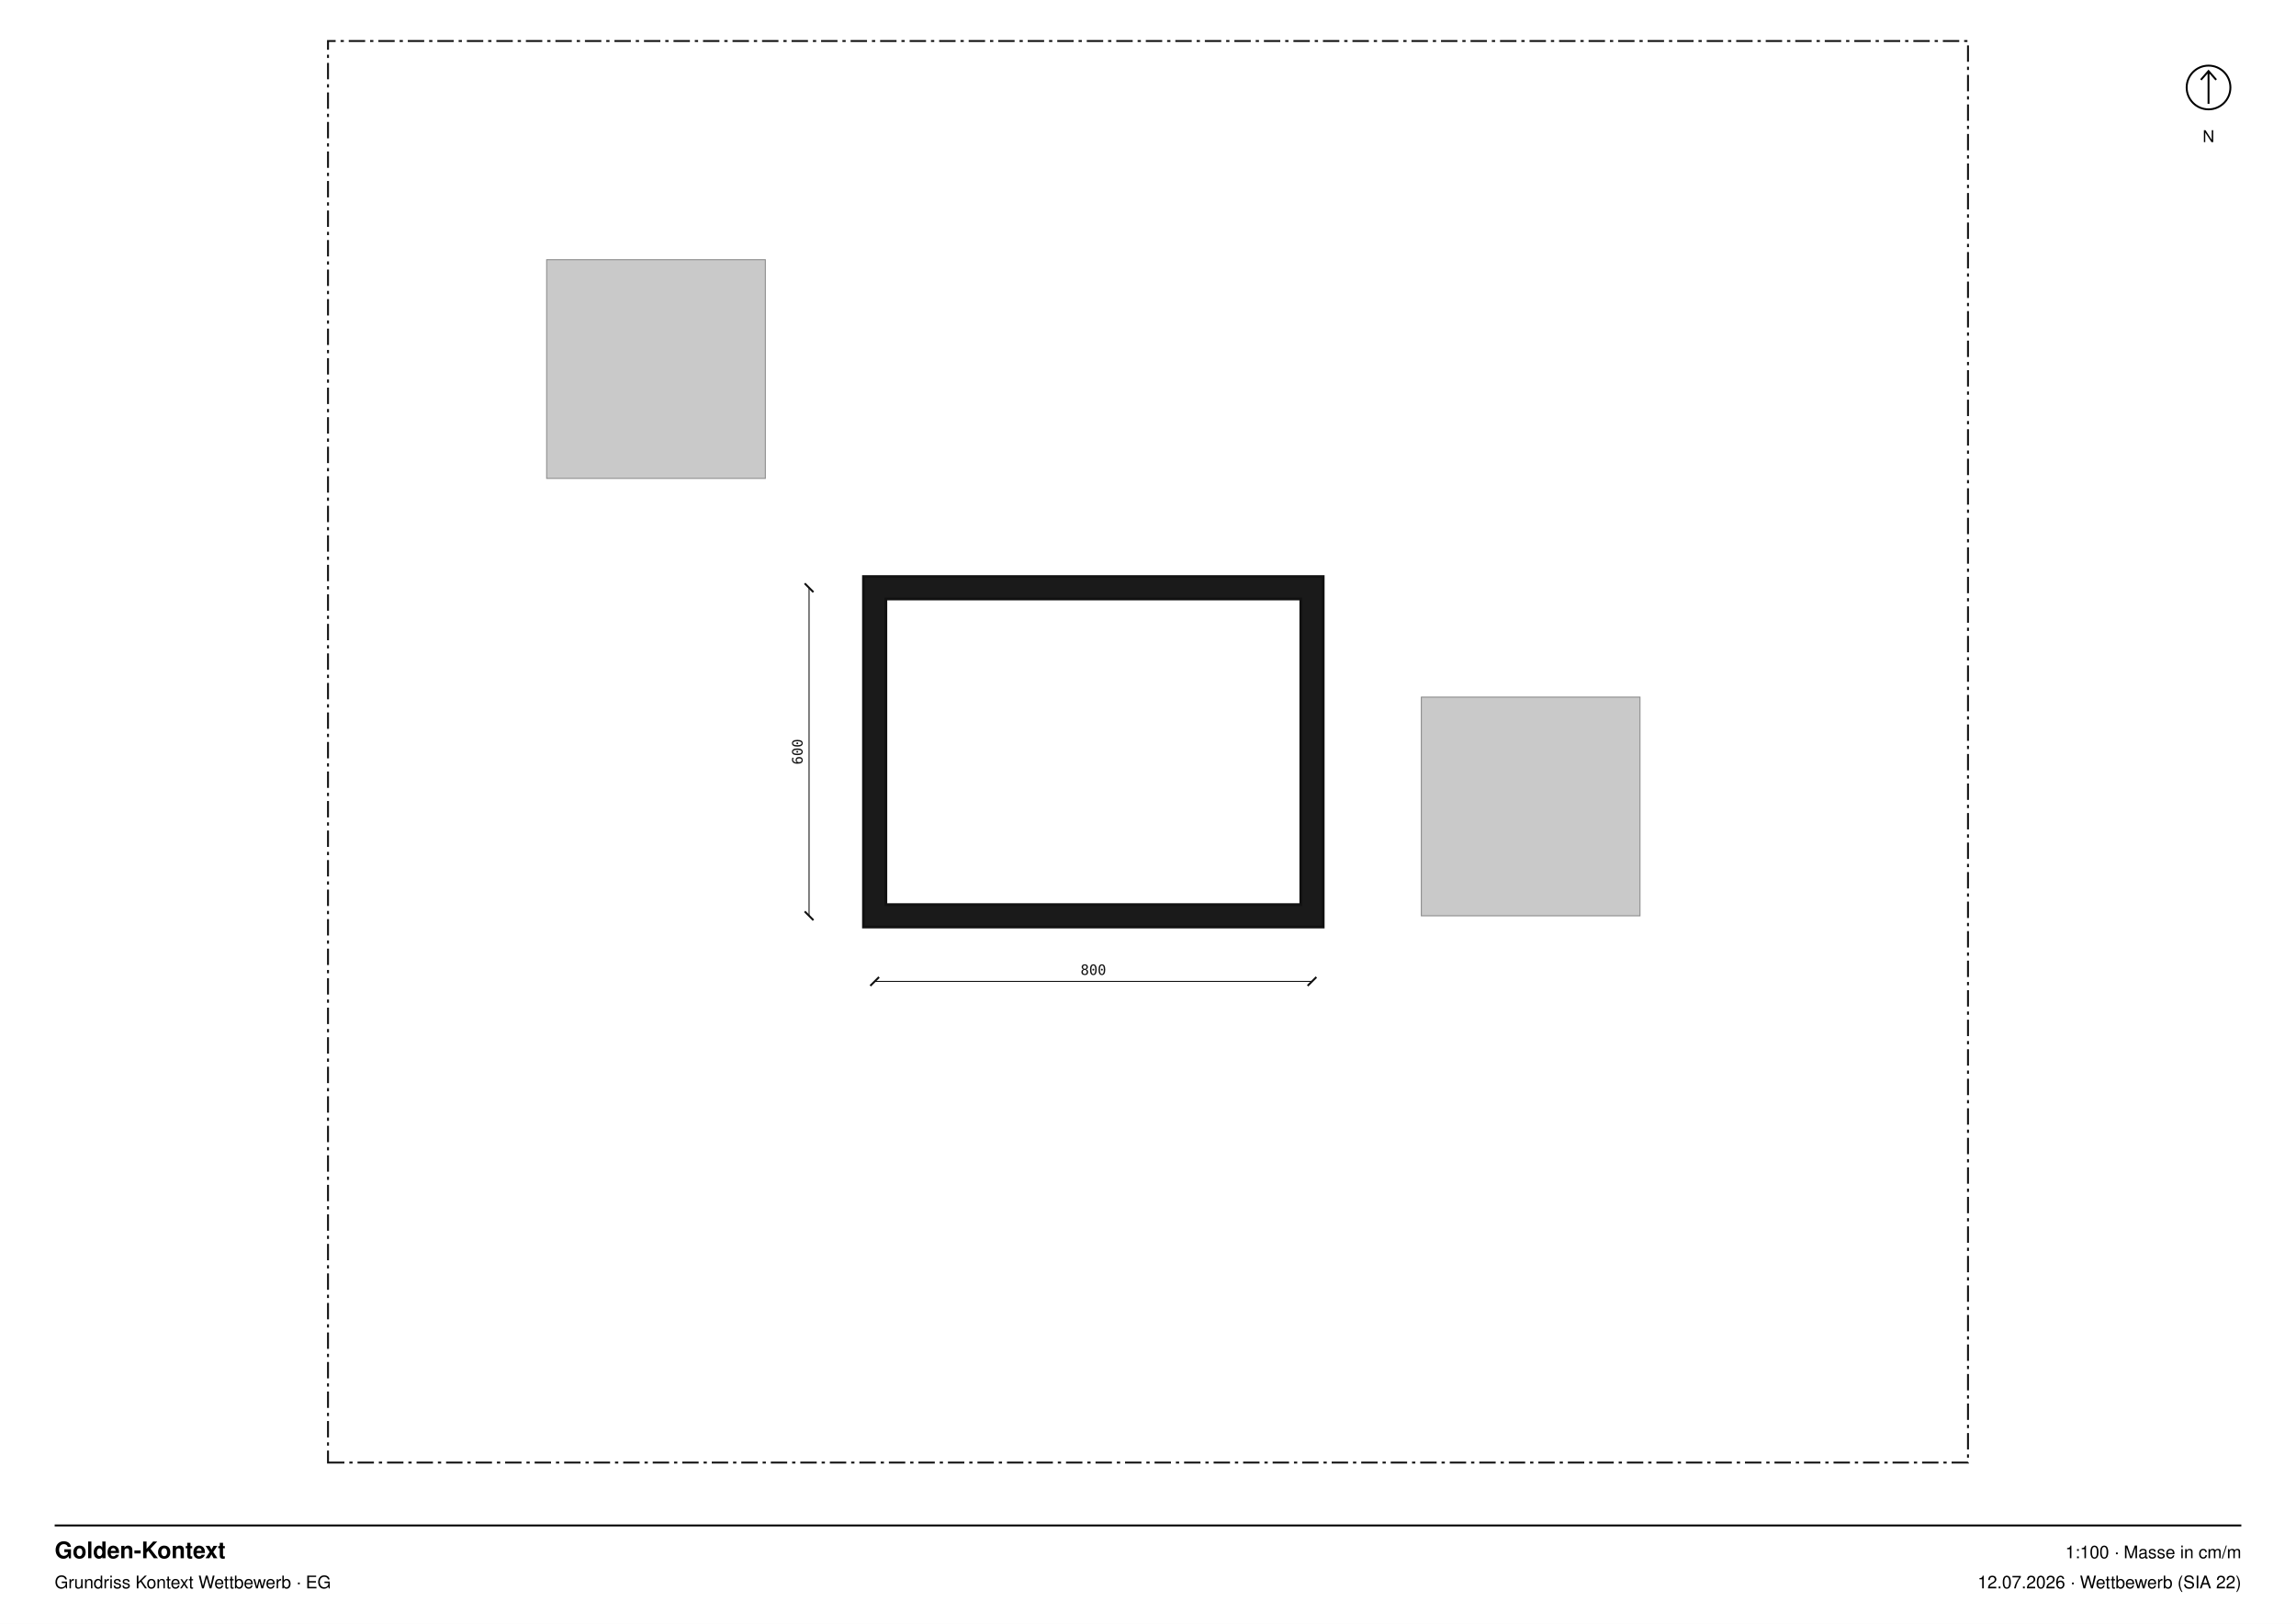
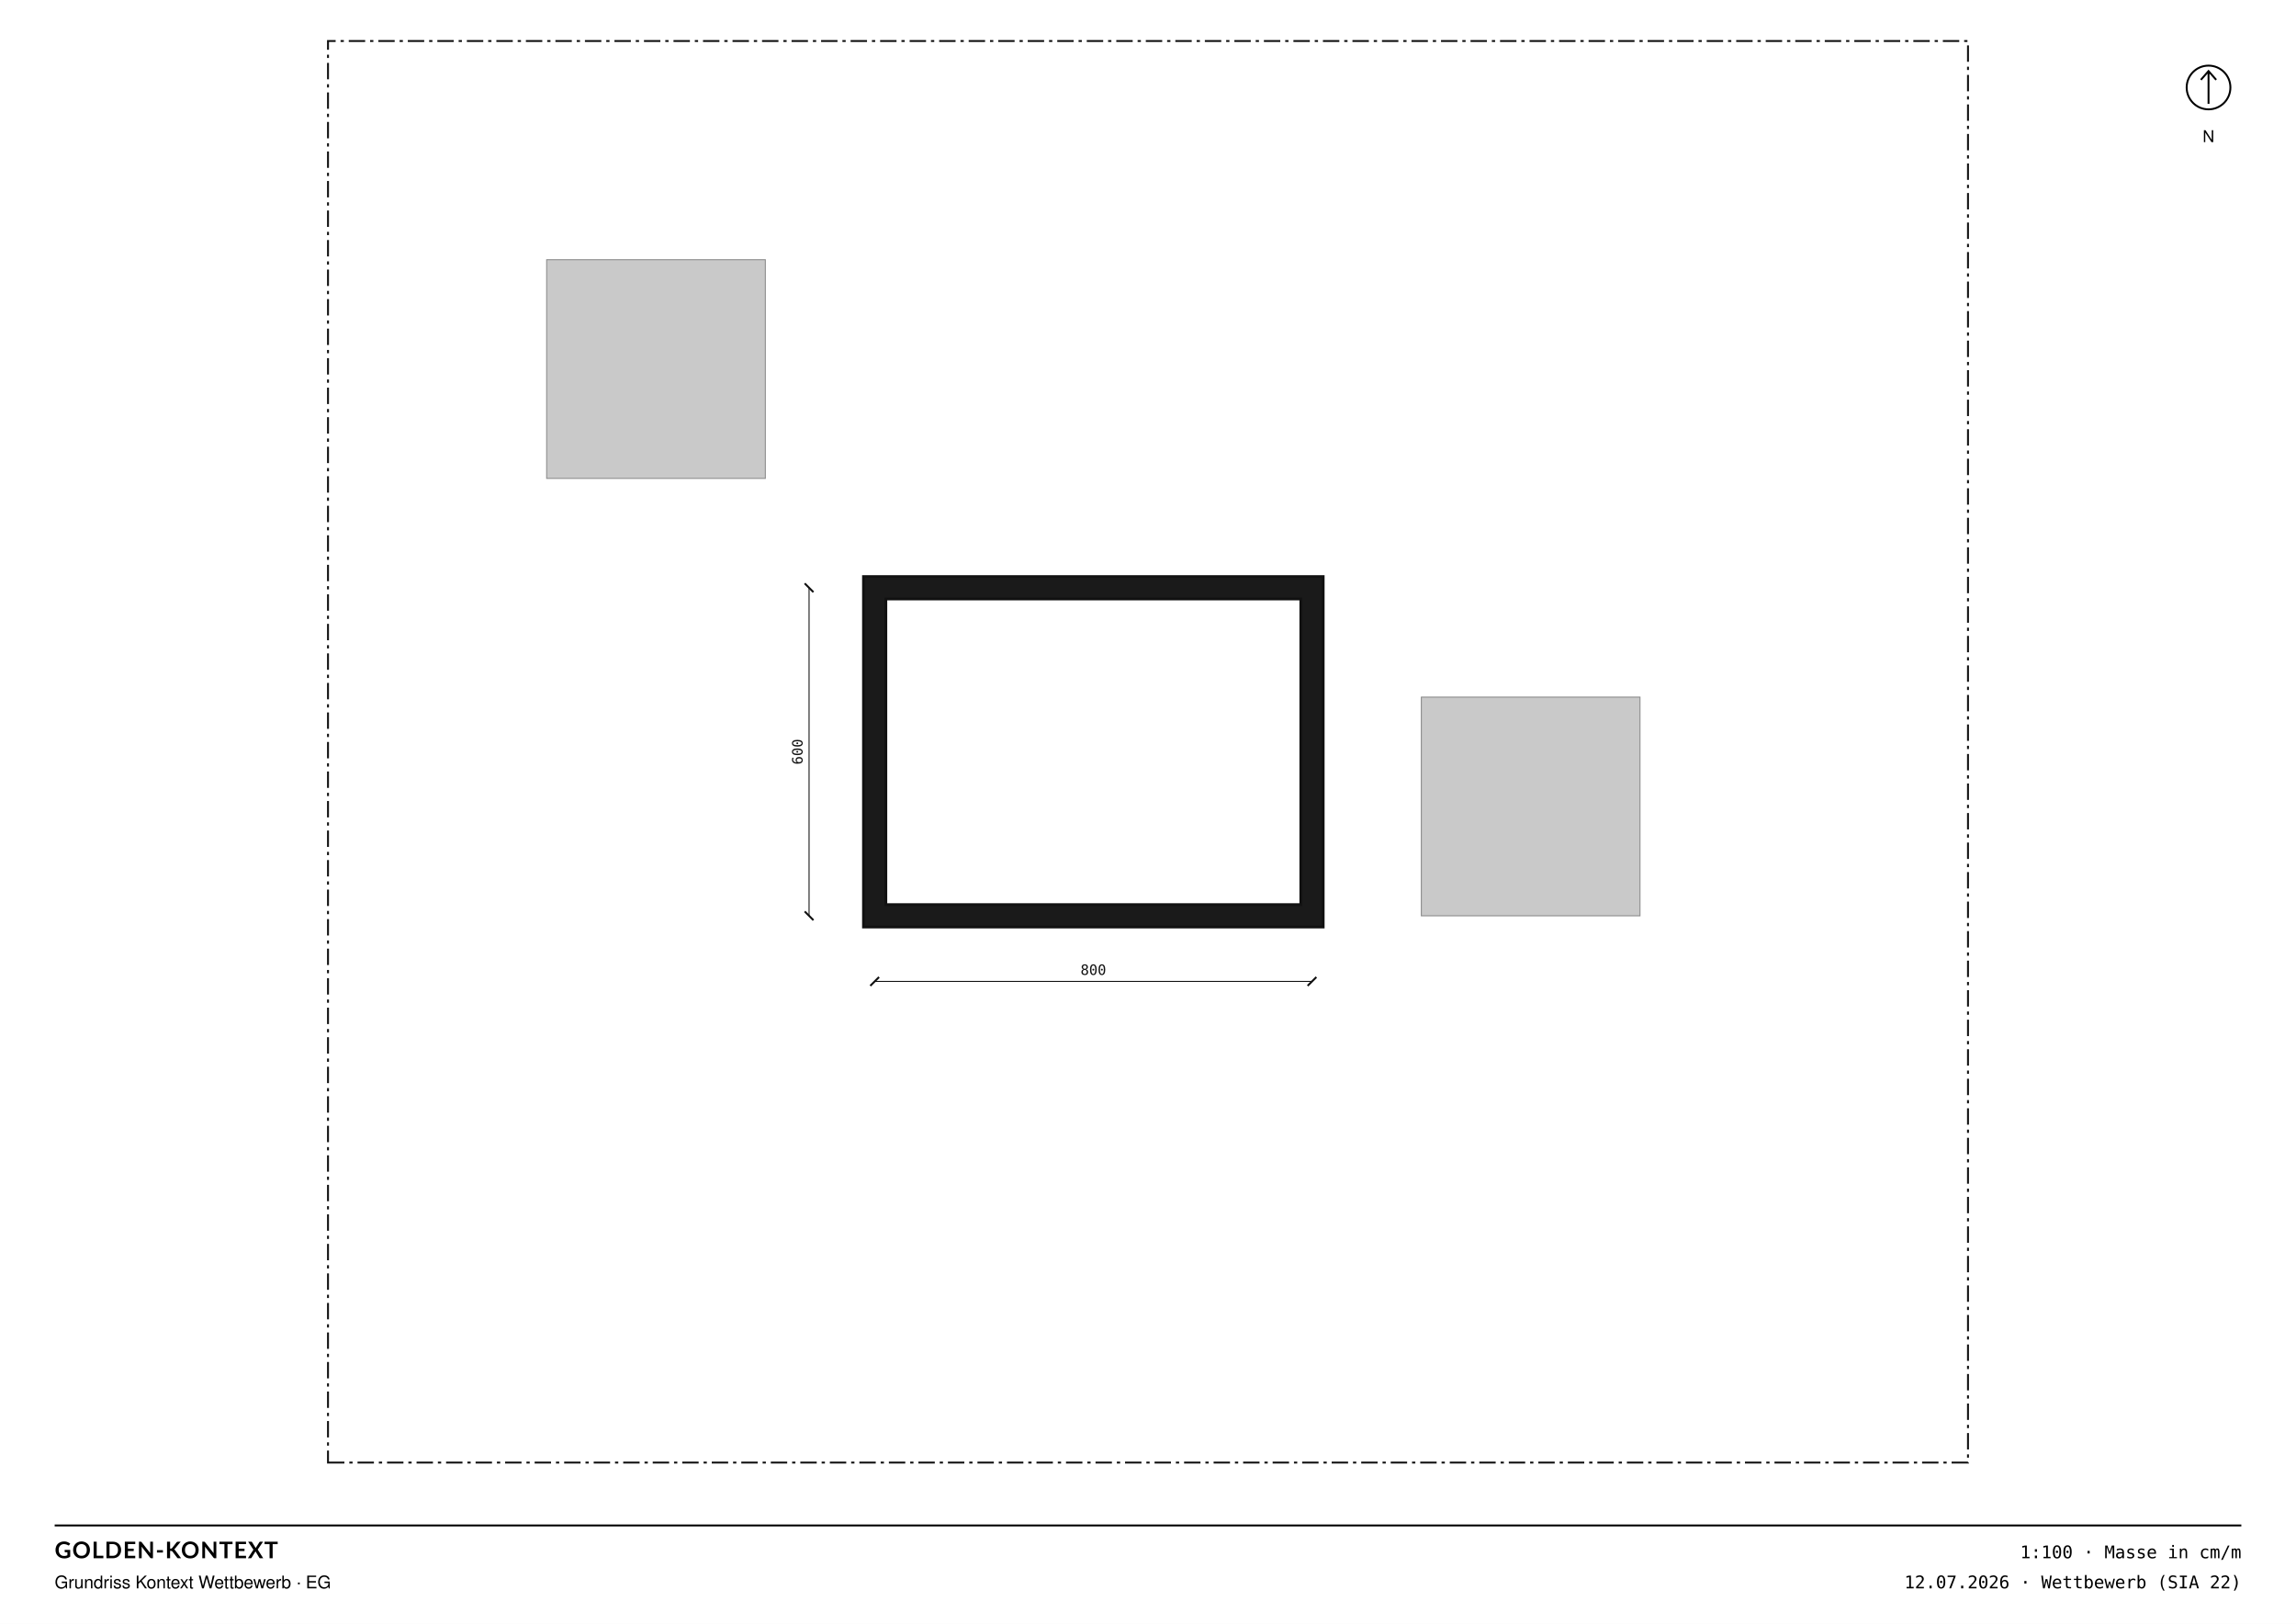
<svg xmlns="http://www.w3.org/2000/svg" width="420mm" height="297mm" viewBox="0 0 420 297" font-family="Helvetica, Arial, sans-serif">
  <rect width="420" height="297" fill="white" />
  <g transform="translate(160.00, 167.50) scale(0.01)">
    <path d="M 8205 205 L 8205 -6205 L -205 -6205 L -205 205 Z M 205 -5795 L 7795 -5795 L 7795 -205 L 205 -205 Z" fill-rule="evenodd" fill="#1a1a1a" stroke="#111" stroke-width="50" />
    <path d="M -10000 10000 L 20000 10000 L 20000 -16000 L -10000 -16000 Z" fill-rule="evenodd" fill="none" stroke="#111" stroke-width="35" stroke-dasharray="300 90 60 90" />
    <path d="M 10000 0 L 14000 0 L 14000 -4000 L 10000 -4000 Z" fill-rule="evenodd" fill="#c9c9c9" stroke="#8a8a8a" stroke-width="18" />
    <path d="M -6000 -8000 L -2000 -8000 L -2000 -12000 L -6000 -12000 Z" fill-rule="evenodd" fill="#c9c9c9" stroke="#8a8a8a" stroke-width="18" />
    <g stroke="#111" fill="#111">
      <line x1="0" y1="1200" x2="8000" y2="1200" stroke-width="18" />
      <line x1="-80" y1="1280" x2="80" y2="1120" stroke-width="36" />
      <line x1="7920" y1="1280" x2="8080" y2="1120" stroke-width="36" />
      <text x="4000" y="1080" text-anchor="middle" font-size="260" font-family="'IBM Plex Mono', ui-monospace, monospace" stroke="none">800</text>
    </g>
    <g stroke="#111" fill="#111">
      <line x1="-1200" y1="0" x2="-1200" y2="-6000" stroke-width="18" />
      <line x1="-1280" y1="-80" x2="-1120" y2="80" stroke-width="36" />
      <line x1="-1280" y1="-6080" x2="-1120" y2="-5920" stroke-width="36" />
      <text x="-1320" y="-3000" text-anchor="middle" font-size="260" font-family="'IBM Plex Mono', ui-monospace, monospace" stroke="none" transform="rotate(-90 -1320 -3000)">600</text>
    </g>
  </g>
  <g stroke="black" fill="none" stroke-width="0.35">
    <circle cx="404" cy="16" r="4" />
    <path d="M 404 19 L 404 13 M 402.6 14.6 L 404 13 L 405.4 14.6" />
    <text x="404" y="26" text-anchor="middle" font-size="3" stroke="none" fill="black">N</text>
  </g>
  <g font-size="3.2">
    <line x1="10" y1="279" x2="410" y2="279" stroke="black" stroke-width="0.35" />
-     <text x="10" y="285" font-weight="bold" font-size="4.2">Golden-Kontext</text>
+     <text x="10" y="285" font-weight="bold" font-family="'Lato', Helvetica, Arial, sans-serif" letter-spacing="0.04em" font-size="4.2">GOLDEN-KONTEXT</text>
    <text x="10" y="290.5">Grundriss Kontext Wettbewerb · EG</text>
-     <text x="410" y="285" text-anchor="end">1:100 · Masse in cm/m</text>
-     <text x="410" y="290.5" text-anchor="end">12.07.2026 · Wettbewerb (SIA 22)</text>
+     <text x="410" y="285" text-anchor="end" font-family="'IBM Plex Mono', ui-monospace, monospace" font-feature-settings="'tnum'">1:100 · Masse in cm/m</text>
+     <text x="410" y="290.5" text-anchor="end" font-family="'IBM Plex Mono', ui-monospace, monospace" font-feature-settings="'tnum'">12.07.2026 · Wettbewerb (SIA 22)</text>
  </g>
</svg>
